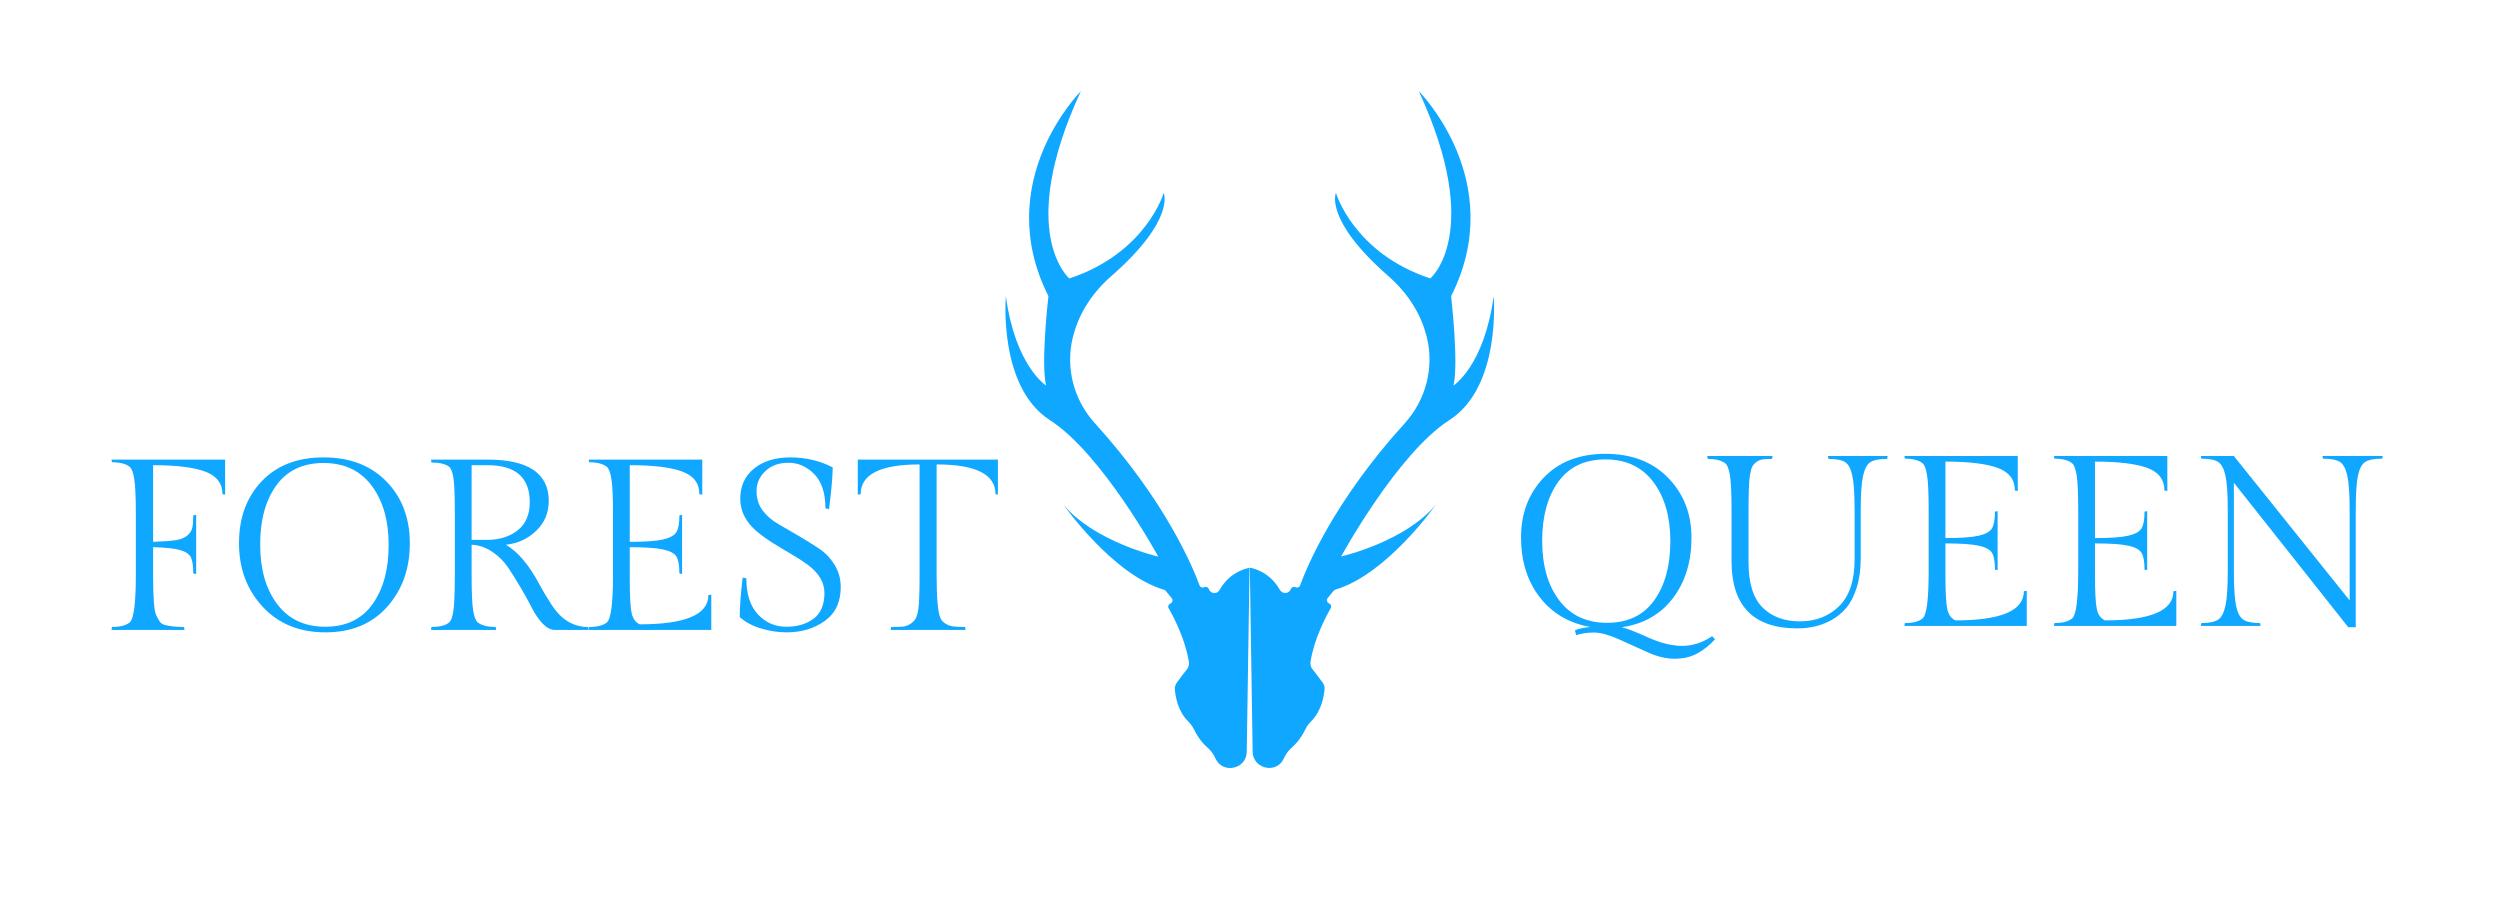
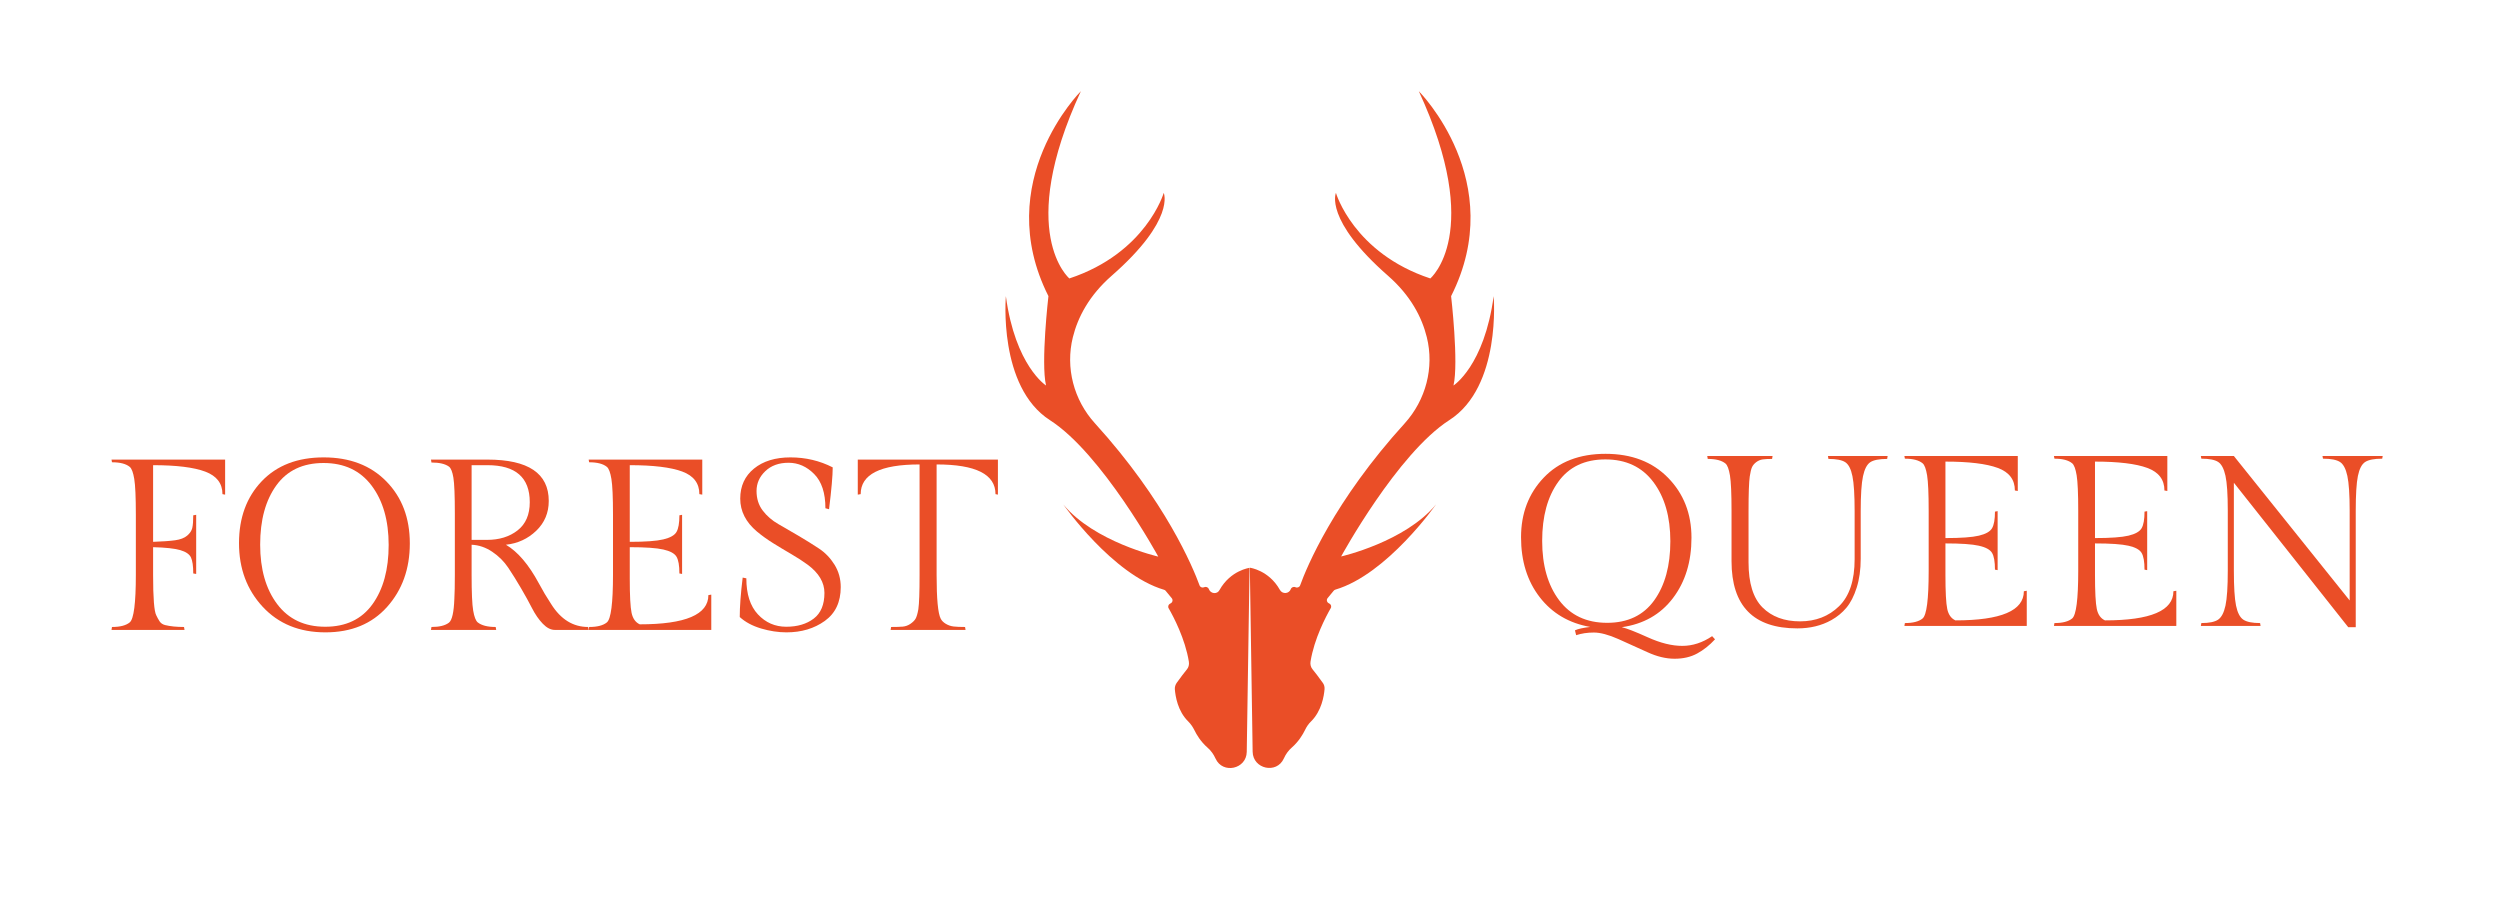
<svg xmlns="http://www.w3.org/2000/svg" width="1920" zoomAndPan="magnify" viewBox="0 0 1440 525" height="700" preserveAspectRatio="xMidYMid meet" version="1.0">
  <defs>
    <g />
-     <clipPath id="e9dc7a949e">
+     <clipPath id="e1ba8171b5">
      <path d="M 579 52.398 L 720 52.398 L 720 443 L 579 443 Z M 579 52.398 " clip-rule="nonzero" />
    </clipPath>
-     <clipPath id="ae3d576861">
+     <clipPath id="aa36ad1a20">
      <path d="M 719 52.398 L 861 52.398 L 861 443 L 719 443 Z M 719 52.398 " clip-rule="nonzero" />
    </clipPath>
  </defs>
-   <g clip-path="url(#e9dc7a949e)">
-     <path fill="#0fa7ff" d="M 696.285 339.297 C 695.879 338.246 694.664 337.758 693.613 338.246 C 692.562 338.73 691.348 338.246 690.945 337.191 C 687.141 326.836 671.449 288.723 630.676 243.812 C 618.457 230.379 613.605 211.77 617.973 194.211 C 620.805 182.801 627.277 170.258 640.301 158.848 C 677.273 126.48 670.316 111.105 670.316 111.105 C 670.316 111.105 660.203 145.742 615.949 160.387 C 615.949 160.387 584.805 134.168 622.586 52.523 C 622.586 52.523 570.566 104.473 603.898 170.582 C 603.898 170.582 599.445 208.938 602.52 222.047 C 602.52 222.047 584.805 210.797 579.383 170.582 C 579.383 170.582 574.773 222.773 604.785 242.031 C 634.801 261.293 667.16 320.605 667.16 320.605 C 667.16 320.605 630.188 312.109 612.473 290.582 C 612.473 290.582 640.625 330.883 670.477 339.703 C 670.883 339.781 671.203 340.023 671.449 340.348 L 674.926 344.555 C 675.734 345.527 675.41 346.984 674.277 347.551 L 673.957 347.711 C 672.984 348.199 672.582 349.41 673.148 350.383 C 675.816 354.996 682.691 367.941 684.797 381.211 C 685.039 382.832 684.633 384.449 683.582 385.664 C 682.207 387.363 680.105 390.031 677.758 393.352 C 677.031 394.402 676.625 395.695 676.707 396.992 C 677.031 400.957 678.324 409.613 684.473 415.602 C 685.93 417.059 687.062 418.758 687.953 420.539 C 689.246 423.207 691.59 427.176 695.555 430.652 C 697.496 432.352 699.035 434.457 700.086 436.805 C 700.086 436.883 700.168 436.883 700.168 436.965 C 704.293 446.027 717.965 443.035 718.125 433.082 L 719.746 327.078 C 719.746 327.078 708.824 328.453 702.434 339.863 C 701.137 342.453 697.336 342.129 696.285 339.297 Z M 696.285 339.297 " fill-opacity="1" fill-rule="nonzero" />
+   <g clip-path="url(#e1ba8171b5)">
+     <path fill="#ea4e27" d="M 696.285 339.297 C 695.879 338.246 694.664 337.758 693.613 338.246 C 692.562 338.73 691.348 338.246 690.945 337.191 C 687.141 326.836 671.449 288.723 630.676 243.812 C 618.457 230.379 613.605 211.77 617.973 194.211 C 620.805 182.801 627.277 170.258 640.301 158.848 C 677.273 126.48 670.316 111.105 670.316 111.105 C 670.316 111.105 660.203 145.742 615.949 160.387 C 615.949 160.387 584.805 134.168 622.586 52.523 C 622.586 52.523 570.566 104.473 603.898 170.582 C 603.898 170.582 599.445 208.938 602.52 222.047 C 602.52 222.047 584.805 210.797 579.383 170.582 C 579.383 170.582 574.773 222.773 604.785 242.031 C 634.801 261.293 667.16 320.605 667.16 320.605 C 667.16 320.605 630.188 312.109 612.473 290.582 C 612.473 290.582 640.625 330.883 670.477 339.703 C 670.883 339.781 671.203 340.023 671.449 340.348 L 674.926 344.555 C 675.734 345.527 675.41 346.984 674.277 347.551 L 673.957 347.711 C 672.984 348.199 672.582 349.41 673.148 350.383 C 675.816 354.996 682.691 367.941 684.797 381.211 C 685.039 382.832 684.633 384.449 683.582 385.664 C 682.207 387.363 680.105 390.031 677.758 393.352 C 677.031 394.402 676.625 395.695 676.707 396.992 C 677.031 400.957 678.324 409.613 684.473 415.602 C 685.93 417.059 687.062 418.758 687.953 420.539 C 689.246 423.207 691.59 427.176 695.555 430.652 C 697.496 432.352 699.035 434.457 700.086 436.805 C 700.086 436.883 700.168 436.883 700.168 436.965 C 704.293 446.027 717.965 443.035 718.125 433.082 L 719.746 327.078 C 719.746 327.078 708.824 328.453 702.434 339.863 C 701.137 342.453 697.336 342.129 696.285 339.297 Z M 696.285 339.297 " fill-opacity="1" fill-rule="nonzero" />
  </g>
-   <g clip-path="url(#ae3d576861)">
-     <path fill="#0fa7ff" d="M 860.348 170.582 C 854.93 210.797 837.211 222.047 837.211 222.047 C 840.285 208.938 835.836 170.582 835.836 170.582 C 869.246 104.473 817.23 52.523 817.23 52.523 C 855.008 134.168 823.863 160.387 823.863 160.387 C 779.609 145.742 769.496 111.105 769.496 111.105 C 769.496 111.105 762.539 126.48 799.512 158.848 C 812.617 170.34 819.008 182.801 821.84 194.211 C 826.207 211.77 821.273 230.379 809.141 243.812 C 768.367 288.641 752.59 326.836 748.867 337.191 C 748.465 338.246 747.25 338.73 746.199 338.246 C 745.148 337.758 743.934 338.246 743.527 339.297 C 742.477 342.129 738.676 342.371 737.219 339.781 C 730.828 328.371 719.906 326.996 719.906 326.996 L 721.523 433 C 721.688 442.953 735.359 446.027 739.484 436.883 C 739.484 436.805 739.566 436.805 739.566 436.723 C 740.617 434.375 742.152 432.273 744.094 430.574 C 747.98 427.176 750.406 423.129 751.699 420.457 C 752.59 418.598 753.723 416.898 755.18 415.523 C 761.246 409.535 762.621 400.875 762.945 396.91 C 763.027 395.617 762.703 394.32 761.895 393.27 C 759.547 389.953 757.445 387.281 756.07 385.582 C 755.016 384.367 754.613 382.668 754.855 381.133 C 756.957 367.859 763.836 354.914 766.504 350.301 C 767.07 349.332 766.668 348.117 765.695 347.633 L 765.371 347.469 C 764.238 346.902 763.914 345.445 764.727 344.477 L 768.203 340.27 C 768.445 339.945 768.77 339.781 769.176 339.621 C 799.027 330.801 827.18 290.504 827.18 290.504 C 809.461 312.109 772.492 320.523 772.492 320.523 C 772.492 320.523 804.852 261.211 834.863 241.953 C 864.879 222.695 860.348 170.582 860.348 170.582 Z M 860.348 170.582 " fill-opacity="1" fill-rule="nonzero" />
+   <g clip-path="url(#aa36ad1a20)">
+     <path fill="#ea4e27" d="M 860.348 170.582 C 854.93 210.797 837.211 222.047 837.211 222.047 C 840.285 208.938 835.836 170.582 835.836 170.582 C 869.246 104.473 817.23 52.523 817.23 52.523 C 855.008 134.168 823.863 160.387 823.863 160.387 C 779.609 145.742 769.496 111.105 769.496 111.105 C 769.496 111.105 762.539 126.48 799.512 158.848 C 812.617 170.34 819.008 182.801 821.84 194.211 C 826.207 211.77 821.273 230.379 809.141 243.812 C 768.367 288.641 752.59 326.836 748.867 337.191 C 748.465 338.246 747.25 338.73 746.199 338.246 C 745.148 337.758 743.934 338.246 743.527 339.297 C 742.477 342.129 738.676 342.371 737.219 339.781 C 730.828 328.371 719.906 326.996 719.906 326.996 L 721.523 433 C 721.688 442.953 735.359 446.027 739.484 436.883 C 739.484 436.805 739.566 436.805 739.566 436.723 C 740.617 434.375 742.152 432.273 744.094 430.574 C 747.98 427.176 750.406 423.129 751.699 420.457 C 752.59 418.598 753.723 416.898 755.18 415.523 C 761.246 409.535 762.621 400.875 762.945 396.91 C 763.027 395.617 762.703 394.32 761.895 393.27 C 759.547 389.953 757.445 387.281 756.07 385.582 C 755.016 384.367 754.613 382.668 754.855 381.133 C 756.957 367.859 763.836 354.914 766.504 350.301 C 767.07 349.332 766.668 348.117 765.695 347.633 L 765.371 347.469 C 764.238 346.902 763.914 345.445 764.727 344.477 L 768.203 340.27 C 768.445 339.945 768.77 339.781 769.176 339.621 C 799.027 330.801 827.18 290.504 827.18 290.504 C 809.461 312.109 772.492 320.523 772.492 320.523 C 772.492 320.523 804.852 261.211 834.863 241.953 C 864.879 222.695 860.348 170.582 860.348 170.582 Z M 860.348 170.582 " fill-opacity="1" fill-rule="nonzero" />
  </g>
-   <g fill="#0fa7ff" fill-opacity="1">
+   <g fill="#ea4e27" fill-opacity="1">
    <g transform="translate(57.21806, 362.8317)">
      <g>
        <path d="M 72.453 -98.109 L 72.453 -77.922 L 70.922 -78.203 C 70.922 -84.367 67.625 -88.691 61.031 -91.172 C 54.445 -93.648 44.426 -94.891 30.969 -94.891 L 30.969 -50.734 C 36.395 -50.922 40.625 -51.223 43.656 -51.641 C 46.695 -52.066 49.008 -52.957 50.594 -54.312 C 52.188 -55.664 53.164 -57.133 53.531 -58.719 C 53.906 -60.312 54.094 -62.742 54.094 -66.016 L 55.781 -66.297 L 55.781 -32.234 L 54.094 -32.516 C 54.094 -36.816 53.648 -39.898 52.766 -41.766 C 51.879 -43.629 49.82 -45.031 46.594 -45.969 C 43.375 -46.906 38.164 -47.469 30.969 -47.656 L 30.969 -31.672 C 30.969 -18.398 31.578 -10.645 32.797 -8.406 C 33.359 -7.195 33.988 -6.051 34.688 -4.969 C 35.383 -3.895 36.438 -3.172 37.844 -2.797 C 40.832 -2.055 44.477 -1.688 48.781 -1.688 L 49.062 0 L 7.016 0 L 7.281 -1.688 C 11.957 -1.688 15.367 -2.57 17.516 -4.344 C 19.859 -6.301 21.031 -15.41 21.031 -31.672 L 21.031 -66.438 C 21.031 -76.438 20.723 -83.281 20.109 -86.969 C 19.504 -90.656 18.641 -92.969 17.516 -93.906 C 15.367 -95.676 11.957 -96.562 7.281 -96.562 L 7.016 -98.109 Z M 72.453 -98.109 " />
      </g>
    </g>
  </g>
-   <g fill="#0fa7ff" fill-opacity="1">
+   <g fill="#ea4e27" fill-opacity="1">
    <g transform="translate(132.7602, 362.8317)">
      <g>
        <path d="M 53.672 -99.375 C 68.723 -99.375 80.754 -94.77 89.766 -85.562 C 98.785 -76.363 103.297 -64.453 103.297 -49.828 C 103.297 -35.203 98.926 -23.004 90.188 -13.234 C 81.457 -3.473 69.613 1.406 54.656 1.406 C 39.707 1.406 27.676 -3.5 18.562 -13.312 C 9.457 -23.125 4.906 -35.344 4.906 -49.969 C 4.906 -64.594 9.27 -76.484 18 -85.641 C 26.738 -94.797 38.629 -99.375 53.672 -99.375 Z M 54.578 -1.828 C 66.492 -1.828 75.562 -6.145 81.781 -14.781 C 88 -23.426 91.109 -34.801 91.109 -48.906 C 91.109 -63.02 87.836 -74.422 81.297 -83.109 C 74.754 -91.797 65.523 -96.141 53.609 -96.141 C 41.691 -96.141 32.625 -91.844 26.406 -83.25 C 20.195 -74.656 17.094 -63.281 17.094 -49.125 C 17.094 -34.969 20.363 -23.547 26.906 -14.859 C 33.445 -6.172 42.672 -1.828 54.578 -1.828 Z M 54.578 -1.828 " />
      </g>
    </g>
  </g>
-   <g fill="#0fa7ff" fill-opacity="1">
+   <g fill="#ea4e27" fill-opacity="1">
    <g transform="translate(240.958, 362.8317)">
      <g>
        <path d="M 78.625 0 C 76.289 0 73.977 -1.188 71.688 -3.562 C 69.395 -5.945 67.336 -8.914 65.516 -12.469 C 63.703 -16.02 61.578 -19.875 59.141 -24.031 C 56.711 -28.195 54.285 -32.098 51.859 -35.734 C 49.43 -39.379 46.348 -42.461 42.609 -44.984 C 38.867 -47.516 34.895 -48.875 30.688 -49.062 L 30.688 -31.672 C 30.688 -21.578 30.988 -14.734 31.594 -11.141 C 32.207 -7.547 33.078 -5.281 34.203 -4.344 C 36.441 -2.57 39.895 -1.688 44.562 -1.688 L 44.844 0 L 7.281 0 L 7.562 -1.688 C 12.145 -1.688 15.508 -2.523 17.656 -4.203 C 19.438 -5.609 20.469 -10.188 20.75 -17.938 C 20.938 -21.02 21.031 -25.598 21.031 -31.672 L 21.031 -67.141 C 21.031 -77.504 20.75 -84.367 20.188 -87.734 C 19.625 -91.098 18.781 -93.203 17.656 -94.047 C 15.508 -95.629 12.145 -96.422 7.562 -96.422 L 7.281 -98.109 L 39.797 -98.109 C 63.348 -98.109 75.125 -90.164 75.125 -74.281 C 75.125 -67.457 72.719 -61.734 67.906 -57.109 C 63.094 -52.484 57.273 -49.801 50.453 -49.062 C 57.273 -45.039 63.582 -37.656 69.375 -26.906 C 71.613 -22.707 74 -18.691 76.531 -14.859 C 82.039 -6.078 89.141 -1.688 97.828 -1.688 L 98.109 0 Z M 30.688 -94.891 L 30.688 -51.859 L 39.531 -51.859 C 46.625 -51.859 52.504 -53.68 57.172 -57.328 C 61.848 -60.973 64.188 -66.391 64.188 -73.578 C 64.188 -87.785 56.055 -94.891 39.797 -94.891 Z M 30.688 -94.891 " />
      </g>
    </g>
  </g>
-   <g fill="#0fa7ff" fill-opacity="1">
+   <g fill="#ea4e27" fill-opacity="1">
    <g transform="translate(332.0571, 362.8317)">
      <g>
        <path d="M 77.641 0 L 7.016 0 L 7.281 -1.688 C 11.957 -1.688 15.367 -2.57 17.516 -4.344 C 19.859 -6.301 21.031 -15.41 21.031 -31.672 L 21.031 -66.438 C 21.031 -76.438 20.723 -83.281 20.109 -86.969 C 19.504 -90.656 18.641 -92.969 17.516 -93.906 C 15.367 -95.676 11.957 -96.562 7.281 -96.562 L 7.016 -98.109 L 72.453 -98.109 L 72.453 -77.922 L 70.781 -78.203 C 70.781 -84.461 67.484 -88.805 60.891 -91.234 C 54.305 -93.672 44.238 -94.891 30.688 -94.891 L 30.688 -50.734 C 39.664 -50.734 46.113 -51.203 50.031 -52.141 C 53.957 -53.078 56.477 -54.5 57.594 -56.406 C 58.719 -58.32 59.281 -61.523 59.281 -66.016 L 60.828 -66.297 L 60.828 -32.234 L 59.281 -32.516 C 59.281 -37.098 58.719 -40.32 57.594 -42.188 C 56.477 -44.051 53.957 -45.426 50.031 -46.312 C 46.113 -47.207 39.664 -47.656 30.688 -47.656 L 30.688 -29.578 C 30.688 -19.672 31.035 -13.082 31.734 -9.812 C 32.441 -6.539 34.008 -4.344 36.438 -3.219 C 62.789 -3.219 75.969 -8.828 75.969 -20.047 L 77.641 -20.328 Z M 77.641 0 " />
      </g>
    </g>
  </g>
-   <g fill="#0fa7ff" fill-opacity="1">
+   <g fill="#ea4e27" fill-opacity="1">
    <g transform="translate(418.391, 362.8317)">
      <g>
        <path d="M 11.5 -29.719 C 11.5 -20.656 13.719 -13.738 18.156 -8.969 C 22.594 -4.207 28.035 -1.828 34.484 -1.828 C 40.93 -1.828 46.207 -3.391 50.312 -6.516 C 54.426 -9.648 56.484 -14.578 56.484 -21.297 C 56.484 -27.367 53.258 -32.789 46.812 -37.562 C 44.008 -39.613 40.879 -41.645 37.422 -43.656 C 33.961 -45.664 30.504 -47.742 27.047 -49.891 C 23.586 -52.047 20.457 -54.289 17.656 -56.625 C 11.207 -62.039 7.984 -68.367 7.984 -75.609 C 7.984 -82.848 10.625 -88.617 15.906 -92.922 C 21.188 -97.223 28.191 -99.375 36.922 -99.375 C 45.66 -99.375 53.77 -97.457 61.25 -93.625 C 61.25 -88.945 60.547 -80.91 59.141 -69.516 L 57.047 -70.078 C 57.047 -78.859 54.895 -85.422 50.594 -89.766 C 46.301 -94.109 41.375 -96.281 35.812 -96.281 C 30.25 -96.281 25.785 -94.664 22.422 -91.438 C 19.055 -88.219 17.375 -84.41 17.375 -80.016 C 17.375 -75.629 18.566 -71.867 20.953 -68.734 C 23.336 -65.609 26.328 -63.02 29.922 -60.969 C 33.516 -58.914 37.414 -56.648 41.625 -54.172 C 45.832 -51.691 49.734 -49.258 53.328 -46.875 C 56.922 -44.5 59.91 -41.395 62.297 -37.562 C 64.68 -33.727 65.875 -29.43 65.875 -24.672 C 65.875 -16.066 62.812 -9.566 56.688 -5.172 C 50.57 -0.785 43.219 1.406 34.625 1.406 C 29.852 1.406 24.969 0.66 19.969 -0.828 C 14.969 -2.328 10.879 -4.523 7.703 -7.422 C 7.703 -13.398 8.266 -20.973 9.391 -30.141 Z M 11.5 -29.719 " />
      </g>
    </g>
    <g transform="translate(491.9711, 362.8317)">
      <g>
        <path d="M 2.109 -98.109 L 82.828 -98.109 L 82.828 -77.922 L 81.438 -78.203 C 81.438 -89.609 70.129 -95.312 47.516 -95.312 L 47.516 -31.672 C 47.516 -17.848 48.305 -9.441 49.891 -6.453 C 50.453 -5.328 51.43 -4.344 52.828 -3.5 C 54.234 -2.664 55.727 -2.156 57.312 -1.969 C 58.906 -1.781 61.102 -1.688 63.906 -1.688 L 64.188 0 L 21.031 0 L 21.297 -1.688 C 24.109 -1.688 26.328 -1.754 27.953 -1.891 C 29.586 -2.035 31.082 -2.57 32.438 -3.5 C 33.801 -4.438 34.785 -5.414 35.391 -6.438 C 35.992 -7.469 36.531 -9.289 37 -11.906 C 37.469 -15.082 37.703 -21.672 37.703 -31.672 L 37.703 -95.312 C 15.086 -95.312 3.781 -89.609 3.781 -78.203 L 2.109 -77.922 Z M 2.109 -98.109 " />
      </g>
    </g>
  </g>
-   <g fill="#0fa7ff" fill-opacity="1">
+   <g fill="#ea4e27" fill-opacity="1">
    <g transform="translate(871.2288, 360.5566)">
      <g>
        <path d="M 53.562 -99.156 C 68.57 -99.156 80.57 -94.562 89.562 -85.375 C 98.562 -76.188 103.062 -64.672 103.062 -50.828 C 103.062 -36.984 99.492 -25.375 92.359 -16 C 85.234 -6.633 75.422 -1.066 62.922 0.703 C 65.723 1.348 70.734 3.301 77.953 6.562 C 85.18 9.832 91.781 11.469 97.75 11.469 C 103.719 11.469 109.453 9.602 114.953 5.875 L 116.625 7.688 C 113.457 11.133 110.031 13.859 106.344 15.859 C 102.664 17.867 98.332 18.875 93.344 18.875 C 88.352 18.875 83.129 17.613 77.672 15.094 C 72.223 12.582 66.656 10.066 60.969 7.547 C 55.281 5.035 50.57 3.781 46.844 3.781 C 43.113 3.781 39.711 4.289 36.641 5.312 L 35.938 2.516 C 37.707 1.68 40.645 1.031 44.75 0.562 C 32.539 -1.582 22.844 -7.289 15.656 -16.562 C 8.477 -25.844 4.891 -37.359 4.891 -51.109 C 4.891 -64.859 9.25 -76.301 17.969 -85.438 C 26.688 -94.582 38.551 -99.156 53.562 -99.156 Z M 54.469 -1.812 C 66.352 -1.812 75.395 -6.125 81.594 -14.75 C 87.789 -23.375 90.891 -34.723 90.891 -48.797 C 90.891 -62.879 87.625 -74.254 81.094 -82.922 C 74.57 -91.598 65.367 -95.938 53.484 -95.938 C 41.598 -95.938 32.555 -91.645 26.359 -83.062 C 20.16 -74.488 17.062 -63.141 17.062 -49.016 C 17.062 -34.891 20.32 -23.488 26.844 -14.812 C 33.375 -6.145 42.582 -1.812 54.469 -1.812 Z M 54.469 -1.812 " />
      </g>
    </g>
  </g>
-   <g fill="#0fa7ff" fill-opacity="1">
+   <g fill="#ea4e27" fill-opacity="1">
    <g transform="translate(979.189, 360.5566)">
      <g>
        <path d="M 92.578 -66.141 L 92.578 -38.734 C 92.578 -32.484 91.805 -26.938 90.266 -22.094 C 88.734 -17.25 86.754 -13.379 84.328 -10.484 C 81.898 -7.598 79.008 -5.223 75.656 -3.359 C 69.969 -0.191 63.441 1.391 56.078 1.391 C 30.805 1.391 18.172 -11.52 18.172 -37.344 L 18.172 -66.281 C 18.172 -76.258 17.867 -83.066 17.266 -86.703 C 16.66 -90.336 15.801 -92.625 14.688 -93.562 C 12.539 -95.332 9.133 -96.219 4.469 -96.219 L 4.188 -97.891 L 41.812 -97.891 L 41.531 -96.219 C 39.289 -96.219 37.492 -96.125 36.141 -95.938 C 34.797 -95.75 33.562 -95.234 32.438 -94.391 C 31.32 -93.555 30.508 -92.602 30 -91.531 C 29.488 -90.457 29.047 -88.66 28.672 -86.141 C 28.203 -82.879 27.969 -76.258 27.969 -66.281 L 27.969 -36.641 C 27.969 -24.703 30.645 -16.051 36 -10.688 C 41.363 -5.332 48.566 -2.656 57.609 -2.656 C 66.66 -2.656 74.164 -5.566 80.125 -11.391 C 86.094 -17.223 89.078 -26.242 89.078 -38.453 L 89.078 -66.141 C 89.078 -75.461 88.656 -82.176 87.812 -86.281 C 86.977 -90.383 85.602 -93.066 83.688 -94.328 C 81.781 -95.586 78.547 -96.219 73.984 -96.219 L 73.703 -97.891 L 108.094 -97.891 L 107.812 -96.219 C 103.25 -96.219 100.008 -95.586 98.094 -94.328 C 96.188 -93.066 94.789 -90.383 93.906 -86.281 C 93.02 -82.176 92.578 -75.461 92.578 -66.141 Z M 92.578 -66.141 " />
      </g>
    </g>
  </g>
-   <g fill="#0fa7ff" fill-opacity="1">
+   <g fill="#ea4e27" fill-opacity="1">
    <g transform="translate(1089.946, 360.5566)">
      <g>
        <path d="M 77.469 0 L 6.984 0 L 7.266 -1.672 C 11.93 -1.672 15.336 -2.555 17.484 -4.328 C 19.805 -6.285 20.969 -15.379 20.969 -31.609 L 20.969 -66.281 C 20.969 -76.258 20.664 -83.086 20.062 -86.766 C 19.457 -90.453 18.598 -92.758 17.484 -93.688 C 15.336 -95.469 11.93 -96.359 7.266 -96.359 L 6.984 -97.891 L 72.297 -97.891 L 72.297 -77.75 L 70.625 -78.031 C 70.625 -84.281 67.336 -88.613 60.766 -91.031 C 54.191 -93.457 44.145 -94.672 30.625 -94.672 L 30.625 -50.625 C 39.57 -50.625 46.004 -51.086 49.922 -52.016 C 53.836 -52.953 56.352 -54.375 57.469 -56.281 C 58.594 -58.195 59.156 -61.391 59.156 -65.859 L 60.688 -66.141 L 60.688 -32.156 L 59.156 -32.438 C 59.156 -37.008 58.594 -40.227 57.469 -42.094 C 56.352 -43.957 53.836 -45.332 49.922 -46.219 C 46.004 -47.102 39.57 -47.547 30.625 -47.547 L 30.625 -29.5 C 30.625 -19.625 30.973 -13.051 31.672 -9.781 C 32.367 -6.52 33.93 -4.332 36.359 -3.219 C 62.648 -3.219 75.797 -8.812 75.797 -20 L 77.469 -20.281 Z M 77.469 0 " />
      </g>
    </g>
  </g>
-   <g fill="#0fa7ff" fill-opacity="1">
+   <g fill="#ea4e27" fill-opacity="1">
    <g transform="translate(1176.09, 360.5566)">
      <g>
        <path d="M 77.469 0 L 6.984 0 L 7.266 -1.672 C 11.93 -1.672 15.336 -2.555 17.484 -4.328 C 19.805 -6.285 20.969 -15.379 20.969 -31.609 L 20.969 -66.281 C 20.969 -76.258 20.664 -83.086 20.062 -86.766 C 19.457 -90.453 18.598 -92.758 17.484 -93.688 C 15.336 -95.469 11.93 -96.359 7.266 -96.359 L 6.984 -97.891 L 72.297 -97.891 L 72.297 -77.75 L 70.625 -78.031 C 70.625 -84.281 67.336 -88.613 60.766 -91.031 C 54.191 -93.457 44.145 -94.672 30.625 -94.672 L 30.625 -50.625 C 39.57 -50.625 46.004 -51.086 49.922 -52.016 C 53.836 -52.953 56.352 -54.375 57.469 -56.281 C 58.594 -58.195 59.156 -61.391 59.156 -65.859 L 60.688 -66.141 L 60.688 -32.156 L 59.156 -32.438 C 59.156 -37.008 58.594 -40.227 57.469 -42.094 C 56.352 -43.957 53.836 -45.332 49.922 -46.219 C 46.004 -47.102 39.57 -47.547 30.625 -47.547 L 30.625 -29.5 C 30.625 -19.625 30.973 -13.051 31.672 -9.781 C 32.367 -6.52 33.93 -4.332 36.359 -3.219 C 62.648 -3.219 75.797 -8.812 75.797 -20 L 77.469 -20.281 Z M 77.469 0 " />
      </g>
    </g>
  </g>
-   <g fill="#0fa7ff" fill-opacity="1">
+   <g fill="#ea4e27" fill-opacity="1">
    <g transform="translate(1262.235, 360.5566)">
      <g>
        <path d="M 94.672 -66.422 L 94.672 0.703 L 90.344 0.703 L 24.469 -82.5 L 24.469 -31.891 C 24.469 -22.566 24.883 -15.852 25.719 -11.75 C 26.562 -7.645 27.961 -4.938 29.922 -3.625 C 31.879 -2.32 35.098 -1.672 39.578 -1.672 L 39.859 0 L 5.453 0 L 5.734 -1.672 C 10.211 -1.672 13.426 -2.32 15.375 -3.625 C 17.332 -4.938 18.754 -7.645 19.641 -11.75 C 20.523 -15.852 20.969 -22.566 20.969 -31.891 L 20.969 -66.422 C 20.969 -75.742 20.523 -82.43 19.641 -86.484 C 18.754 -90.547 17.352 -93.207 15.438 -94.469 C 13.531 -95.727 10.297 -96.359 5.734 -96.359 L 5.453 -97.891 L 24.469 -97.891 L 91.172 -14.688 L 91.172 -66.422 C 91.172 -75.648 90.727 -82.316 89.844 -86.422 C 88.957 -90.523 87.535 -93.207 85.578 -94.469 C 83.617 -95.727 80.359 -96.359 75.797 -96.359 L 75.516 -97.891 L 110.203 -97.891 L 109.922 -96.359 C 105.348 -96.359 102.082 -95.727 100.125 -94.469 C 98.164 -93.207 96.766 -90.523 95.922 -86.422 C 95.086 -82.316 94.672 -75.648 94.672 -66.422 Z M 94.672 -66.422 " />
      </g>
    </g>
  </g>
</svg>
